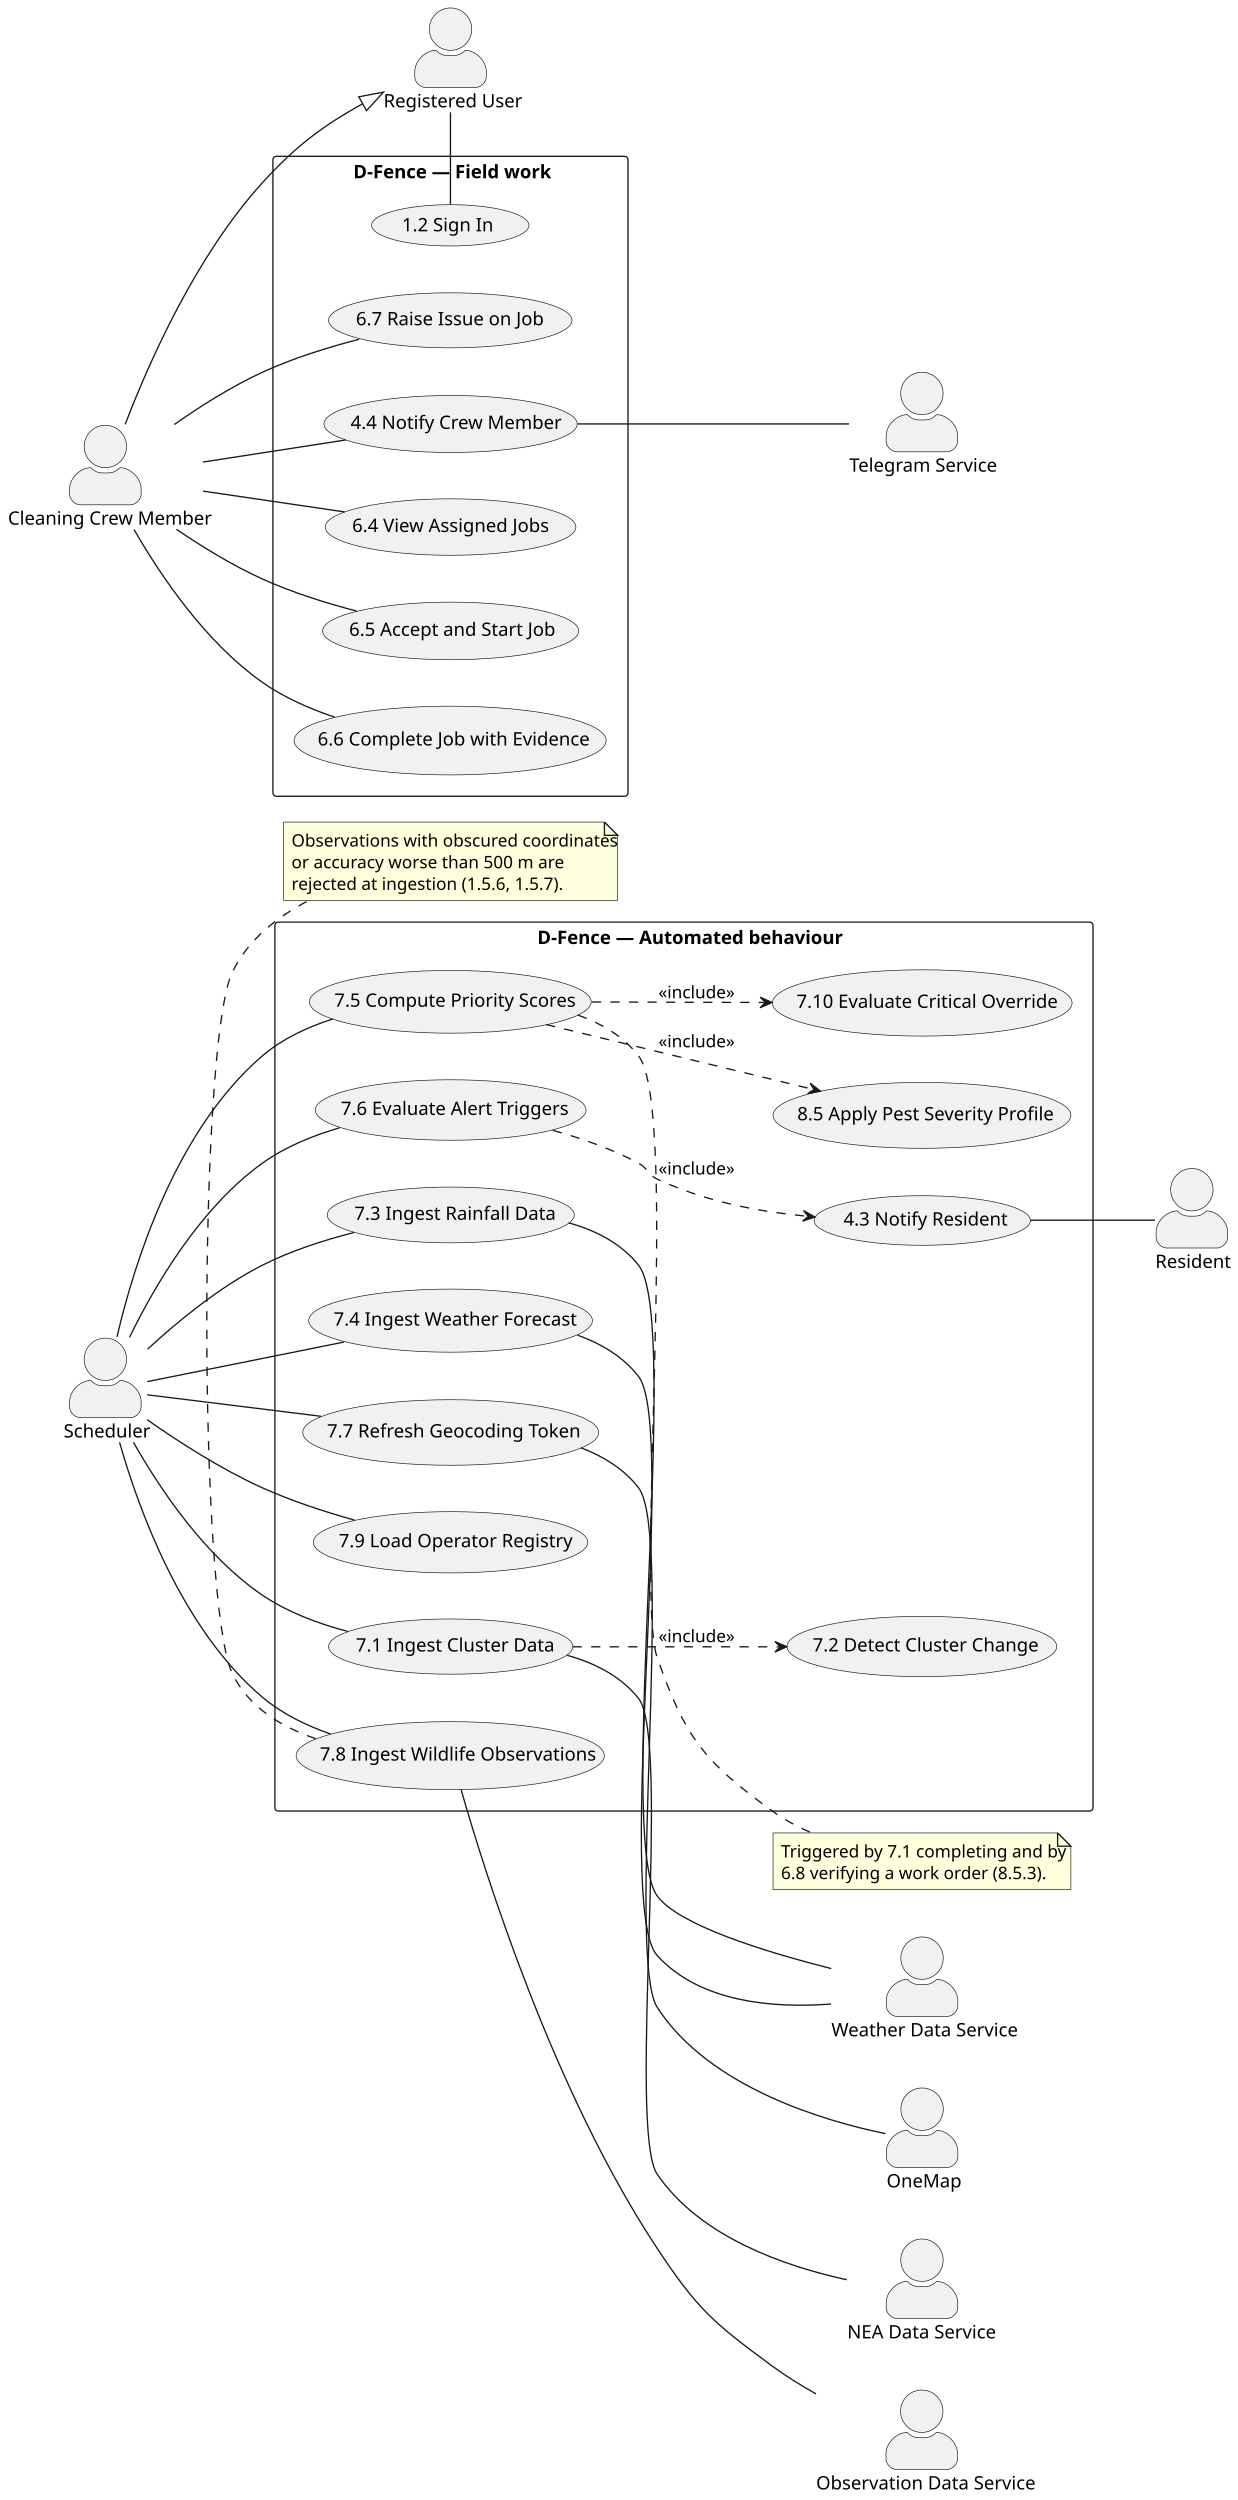
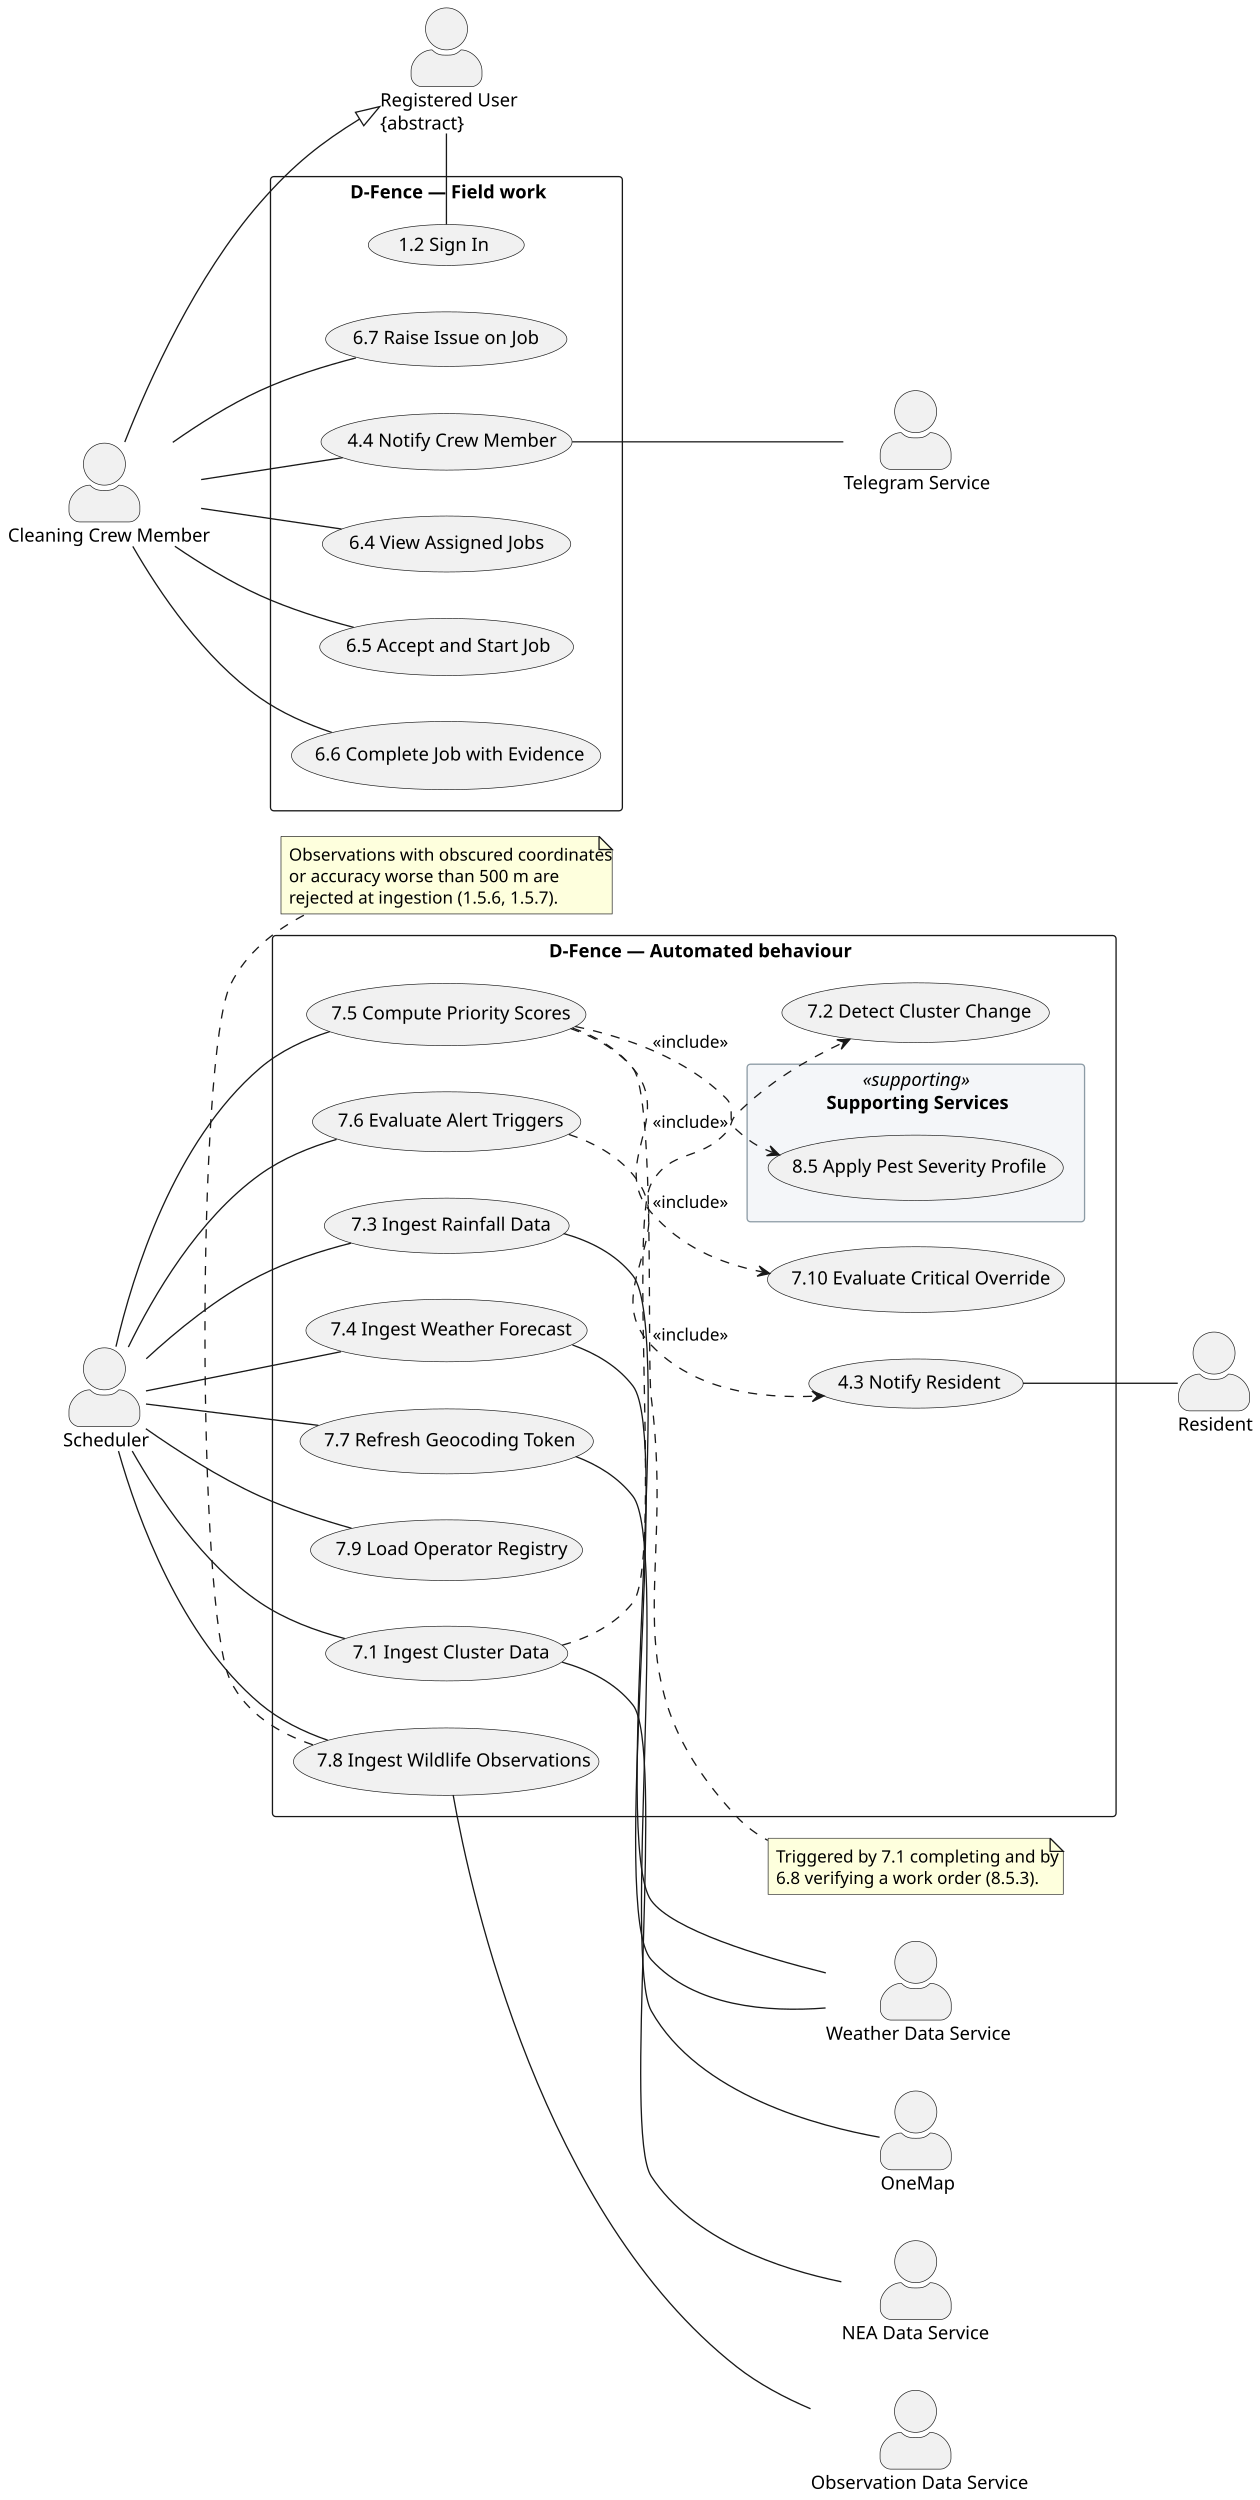
- <svg xmlns="http://www.w3.org/2000/svg" contentStyleType="text/css" height="1887px" preserveAspectRatio="none" style="width:934px;height:1887px;background:#FFFFFF;" version="1.1" viewBox="0 0 934 1887" width="934px" zoomAndPan="magnify">
+ <svg xmlns="http://www.w3.org/2000/svg" contentStyleType="text/css" height="1904px" preserveAspectRatio="none" style="width:959px;height:1904px;background:#FFFFFF;" version="1.1" viewBox="0 0 959 1904" width="959px" zoomAndPan="magnify">
  <defs />
  <g>
    <g id="cluster_D-Fence — Field work">
-       <rect fill="none" height="483" rx="2.5" ry="2.5" style="stroke:#181818;stroke-width:1.0;" width="268" x="206" y="118" />
-       <text fill="#000000" font-family="sans-serif" font-size="14" font-weight="bold" lengthAdjust="spacing" textLength="146.685" x="266.657" y="134.533">D-Fence — Field work</text>
+       <rect fill="none" height="483" rx="2.5" ry="2.5" style="stroke:#181818;stroke-width:1.0;" width="268" x="206" y="134.5" />
+       <text fill="#000000" font-family="sans-serif" font-size="14" font-weight="bold" lengthAdjust="spacing" textLength="146.685" x="266.657" y="151.033">D-Fence — Field work</text>
    </g>
    <g id="cluster_D-Fence — Automated behaviour">
-       <rect fill="none" height="671" rx="2.5" ry="2.5" style="stroke:#181818;stroke-width:1.0;" width="617.5" x="207.5" y="696" />
-       <text fill="#000000" font-family="sans-serif" font-size="14" font-weight="bold" lengthAdjust="spacing" textLength="221.355" x="405.573" y="712.533">D-Fence — Automated behaviour</text>
+       <rect fill="none" height="671" rx="2.5" ry="2.5" style="stroke:#181818;stroke-width:1.0;" width="642.5" x="207.5" y="712.5" />
+       <text fill="#000000" font-family="sans-serif" font-size="14" font-weight="bold" lengthAdjust="spacing" textLength="221.355" x="418.073" y="729.033">D-Fence — Automated behaviour</text>
+     </g>
+     <g id="cluster_Supporting Services">
+       <rect fill="#F4F6F9" height="120" rx="2.5" ry="2.5" style="stroke:#8C9BA5;stroke-width:1.0;" width="257" x="569" y="810.5" />
+       <text fill="#000000" font-family="sans-serif" font-size="14" font-style="italic" lengthAdjust="spacing" textLength="80.951" x="657.024" y="827.033">«supporting»</text>
+       <text fill="#000000" font-family="sans-serif" font-size="14" font-weight="bold" lengthAdjust="spacing" textLength="136.144" x="629.428" y="844.643">Supporting Services</text>
    </g>
    <g id="elem_UC12">
-       <ellipse cx="339.884" cy="170.078" fill="#F1F1F1" rx="59.383" ry="15.578" style="stroke:#181818;stroke-width:0.5;" />
-       <text fill="#000000" font-family="sans-serif" font-size="14" lengthAdjust="spacing" textLength="66.938" x="303.415" y="174.595">1.2 Sign In</text>
+       <ellipse cx="339.884" cy="186.578" fill="#F1F1F1" rx="59.383" ry="15.578" style="stroke:#181818;stroke-width:0.5;" />
+       <text fill="#000000" font-family="sans-serif" font-size="14" lengthAdjust="spacing" textLength="66.938" x="303.415" y="191.095">1.2 Sign In</text>
    </g>
    <g id="elem_UC64">
-       <ellipse cx="340.094" cy="397.819" fill="#F1F1F1" rx="94.594" ry="21.319" style="stroke:#181818;stroke-width:0.5;" />
-       <text fill="#000000" font-family="sans-serif" font-size="14" lengthAdjust="spacing" textLength="148.641" x="265.773" y="401.547">6.4 View Assigned Jobs</text>
+       <ellipse cx="340.094" cy="414.319" fill="#F1F1F1" rx="94.594" ry="21.319" style="stroke:#181818;stroke-width:0.5;" />
+       <text fill="#000000" font-family="sans-serif" font-size="14" lengthAdjust="spacing" textLength="148.641" x="265.773" y="418.047">6.4 View Assigned Jobs</text>
    </g>
    <g id="elem_UC65">
-       <ellipse cx="340.151" cy="476.23" fill="#F1F1F1" rx="96.651" ry="21.73" style="stroke:#181818;stroke-width:0.5;" />
-       <text fill="#000000" font-family="sans-serif" font-size="14" lengthAdjust="spacing" textLength="153.316" x="263.492" y="479.959">6.5 Accept and Start Job</text>
+       <ellipse cx="340.151" cy="492.73" fill="#F1F1F1" rx="96.651" ry="21.73" style="stroke:#181818;stroke-width:0.5;" />
+       <text fill="#000000" font-family="sans-serif" font-size="14" lengthAdjust="spacing" textLength="153.316" x="263.492" y="496.459">6.5 Accept and Start Job</text>
    </g>
    <g id="elem_UC66">
-       <ellipse cx="339.778" cy="558.956" fill="#F1F1F1" rx="117.778" ry="25.956" style="stroke:#181818;stroke-width:0.5;" />
-       <text fill="#000000" font-family="sans-serif" font-size="14" lengthAdjust="spacing" textLength="199.999" x="239.778" y="562.684">6.6 Complete Job with Evidence</text>
+       <ellipse cx="339.778" cy="575.456" fill="#F1F1F1" rx="117.778" ry="25.956" style="stroke:#181818;stroke-width:0.5;" />
+       <text fill="#000000" font-family="sans-serif" font-size="14" lengthAdjust="spacing" textLength="199.999" x="239.778" y="579.184">6.6 Complete Job with Evidence</text>
    </g>
    <g id="elem_UC67">
-       <ellipse cx="339.879" cy="241.776" fill="#F1F1F1" rx="91.879" ry="20.776" style="stroke:#181818;stroke-width:0.5;" />
-       <text fill="#000000" font-family="sans-serif" font-size="14" lengthAdjust="spacing" textLength="142.42" x="268.669" y="245.504">6.7 Raise Issue on Job</text>
+       <ellipse cx="339.879" cy="258.276" fill="#F1F1F1" rx="91.879" ry="20.776" style="stroke:#181818;stroke-width:0.5;" />
+       <text fill="#000000" font-family="sans-serif" font-size="14" lengthAdjust="spacing" textLength="142.42" x="268.669" y="262.004">6.7 Raise Issue on Job</text>
    </g>
    <g id="elem_UC44">
-       <ellipse cx="340.099" cy="320.02" fill="#F1F1F1" rx="95.6" ry="21.52" style="stroke:#181818;stroke-width:0.5;" />
-       <text fill="#000000" font-family="sans-serif" font-size="14" lengthAdjust="spacing" textLength="150.931" x="264.634" y="323.748">4.4 Notify Crew Member</text>
+       <ellipse cx="340.099" cy="336.52" fill="#F1F1F1" rx="95.6" ry="21.52" style="stroke:#181818;stroke-width:0.5;" />
+       <text fill="#000000" font-family="sans-serif" font-size="14" lengthAdjust="spacing" textLength="150.931" x="264.634" y="340.248">4.4 Notify Crew Member</text>
    </g>
    <g id="elem_UC71">
-       <ellipse cx="340.212" cy="1242.842" fill="#F1F1F1" rx="92.212" ry="20.842" style="stroke:#181818;stroke-width:0.5;" />
-       <text fill="#000000" font-family="sans-serif" font-size="14" lengthAdjust="spacing" textLength="143.185" x="268.619" y="1246.571">7.1 Ingest Cluster Data</text>
+       <ellipse cx="340.212" cy="1259.342" fill="#F1F1F1" rx="92.212" ry="20.842" style="stroke:#181818;stroke-width:0.5;" />
+       <text fill="#000000" font-family="sans-serif" font-size="14" lengthAdjust="spacing" textLength="143.185" x="268.619" y="1263.071">7.1 Ingest Cluster Data</text>
    </g>
    <g id="elem_UC72">
-       <ellipse cx="695.835" cy="1242.767" fill="#F1F1F1" rx="101.835" ry="22.767" style="stroke:#181818;stroke-width:0.5;" />
-       <text fill="#000000" font-family="sans-serif" font-size="14" lengthAdjust="spacing" textLength="164.978" x="613.346" y="1246.496">7.2 Detect Cluster Change</text>
+       <ellipse cx="697.335" cy="771.267" fill="#F1F1F1" rx="101.835" ry="22.767" style="stroke:#181818;stroke-width:0.5;" />
+       <text fill="#000000" font-family="sans-serif" font-size="14" lengthAdjust="spacing" textLength="164.978" x="614.846" y="774.996">7.2 Detect Cluster Change</text>
    </g>
    <g id="elem_UC73">
-       <ellipse cx="340.233" cy="917.047" fill="#F1F1F1" rx="93.233" ry="21.047" style="stroke:#181818;stroke-width:0.5;" />
-       <text fill="#000000" font-family="sans-serif" font-size="14" lengthAdjust="spacing" textLength="145.53" x="267.468" y="920.775">7.3 Ingest Rainfall Data</text>
+       <ellipse cx="340.233" cy="933.547" fill="#F1F1F1" rx="93.233" ry="21.047" style="stroke:#181818;stroke-width:0.5;" />
+       <text fill="#000000" font-family="sans-serif" font-size="14" lengthAdjust="spacing" textLength="145.53" x="267.468" y="937.275">7.3 Ingest Rainfall Data</text>
    </g>
    <g id="elem_UC74">
-       <ellipse cx="340.088" cy="996.818" fill="#F1F1F1" rx="107.088" ry="23.818" style="stroke:#181818;stroke-width:0.5;" />
-       <text fill="#000000" font-family="sans-serif" font-size="14" lengthAdjust="spacing" textLength="176.641" x="251.768" y="1000.546">7.4 Ingest Weather Forecast</text>
+       <ellipse cx="340.088" cy="1013.318" fill="#F1F1F1" rx="107.088" ry="23.818" style="stroke:#181818;stroke-width:0.5;" />
+       <text fill="#000000" font-family="sans-serif" font-size="14" lengthAdjust="spacing" textLength="176.641" x="251.768" y="1017.046">7.4 Ingest Weather Forecast</text>
    </g>
    <g id="elem_UC75">
-       <ellipse cx="339.877" cy="756.175" fill="#F1F1F1" rx="106.376" ry="23.675" style="stroke:#181818;stroke-width:0.5;" />
-       <text fill="#000000" font-family="sans-serif" font-size="14" lengthAdjust="spacing" textLength="175.068" x="252.342" y="759.904">7.5 Compute Priority Scores</text>
+       <ellipse cx="339.877" cy="772.675" fill="#F1F1F1" rx="106.376" ry="23.675" style="stroke:#181818;stroke-width:0.5;" />
+       <text fill="#000000" font-family="sans-serif" font-size="14" lengthAdjust="spacing" textLength="175.068" x="252.342" y="776.404">7.5 Compute Priority Scores</text>
    </g>
    <g id="elem_UC76">
-       <ellipse cx="340.178" cy="837.836" fill="#F1F1F1" rx="102.178" ry="22.836" style="stroke:#181818;stroke-width:0.5;" />
-       <text fill="#000000" font-family="sans-serif" font-size="14" lengthAdjust="spacing" textLength="165.744" x="257.306" y="841.564">7.6 Evaluate Alert Triggers</text>
+       <ellipse cx="340.178" cy="854.336" fill="#F1F1F1" rx="102.178" ry="22.836" style="stroke:#181818;stroke-width:0.5;" />
+       <text fill="#000000" font-family="sans-serif" font-size="14" lengthAdjust="spacing" textLength="165.744" x="257.306" y="858.064">7.6 Evaluate Alert Triggers</text>
    </g>
    <g id="elem_UC77">
-       <ellipse cx="340.203" cy="1081.241" fill="#F1F1F1" rx="111.703" ry="24.741" style="stroke:#181818;stroke-width:0.5;" />
-       <text fill="#000000" font-family="sans-serif" font-size="14" lengthAdjust="spacing" textLength="186.778" x="246.814" y="1084.969">7.7 Refresh Geocoding Token</text>
+       <ellipse cx="340.203" cy="1097.741" fill="#F1F1F1" rx="111.703" ry="24.741" style="stroke:#181818;stroke-width:0.5;" />
+       <text fill="#000000" font-family="sans-serif" font-size="14" lengthAdjust="spacing" textLength="186.778" x="246.814" y="1101.469">7.7 Refresh Geocoding Token</text>
    </g>
    <g id="elem_UC78">
-       <ellipse cx="339.834" cy="1325.167" fill="#F1F1F1" rx="116.334" ry="25.667" style="stroke:#181818;stroke-width:0.5;" />
-       <text fill="#000000" font-family="sans-serif" font-size="14" lengthAdjust="spacing" textLength="196.868" x="241.4" y="1328.895">7.8 Ingest Wildlife Observations</text>
+       <ellipse cx="339.834" cy="1341.667" fill="#F1F1F1" rx="116.334" ry="25.667" style="stroke:#181818;stroke-width:0.5;" />
+       <text fill="#000000" font-family="sans-serif" font-size="14" lengthAdjust="spacing" textLength="196.868" x="241.4" y="1345.395">7.8 Ingest Wildlife Observations</text>
    </g>
    <g id="elem_UC79">
-       <ellipse cx="340.08" cy="1164.116" fill="#F1F1F1" rx="103.58" ry="23.116" style="stroke:#181818;stroke-width:0.5;" />
-       <text fill="#000000" font-family="sans-serif" font-size="14" lengthAdjust="spacing" textLength="168.868" x="255.646" y="1167.845">7.9 Load Operator Registry</text>
+       <ellipse cx="340.08" cy="1180.616" fill="#F1F1F1" rx="103.58" ry="23.116" style="stroke:#181818;stroke-width:0.5;" />
+       <text fill="#000000" font-family="sans-serif" font-size="14" lengthAdjust="spacing" textLength="168.868" x="255.646" y="1184.345">7.9 Load Operator Registry</text>
    </g>
    <g id="elem_UC710">
-       <ellipse cx="696.114" cy="757.023" fill="#F1F1F1" rx="113.114" ry="25.023" style="stroke:#181818;stroke-width:0.5;" />
-       <text fill="#000000" font-family="sans-serif" font-size="14" lengthAdjust="spacing" textLength="189.861" x="601.183" y="760.751">7.10 Evaluate Critical Override</text>
+       <ellipse cx="697.614" cy="974.523" fill="#F1F1F1" rx="113.114" ry="25.023" style="stroke:#181818;stroke-width:0.5;" />
+       <text fill="#000000" font-family="sans-serif" font-size="14" lengthAdjust="spacing" textLength="189.861" x="602.683" y="978.251">7.10 Evaluate Critical Override</text>
+     </g>
+     <g id="elem_UC43">
+       <ellipse cx="697.624" cy="1053.725" fill="#F1F1F1" rx="81.624" ry="18.725" style="stroke:#181818;stroke-width:0.5;" />
+       <text fill="#000000" font-family="sans-serif" font-size="14" lengthAdjust="spacing" textLength="118.282" x="638.191" y="1057.54">4.3 Notify Resident</text>
    </g>
    <g id="elem_UC85">
-       <ellipse cx="695.903" cy="841.881" fill="#F1F1F1" rx="112.403" ry="24.881" style="stroke:#181818;stroke-width:0.5;" />
-       <text fill="#000000" font-family="sans-serif" font-size="14" lengthAdjust="spacing" textLength="188.31" x="601.748" y="845.609">8.5 Apply Pest Severity Profile</text>
-     </g>
-     <g id="elem_UC43">
-       <ellipse cx="696.124" cy="921.225" fill="#F1F1F1" rx="81.624" ry="18.725" style="stroke:#181818;stroke-width:0.5;" />
-       <text fill="#000000" font-family="sans-serif" font-size="14" lengthAdjust="spacing" textLength="118.282" x="636.691" y="925.04">4.3 Notify Resident</text>
+       <ellipse cx="697.403" cy="889.381" fill="#F1F1F1" rx="112.403" ry="24.881" style="stroke:#181818;stroke-width:0.5;" />
+       <text fill="#000000" font-family="sans-serif" font-size="14" lengthAdjust="spacing" textLength="188.31" x="603.248" y="893.109">8.5 Apply Pest Severity Profile</text>
    </g>
    <g id="elem_RU">
      <ellipse cx="340.076" cy="22" fill="#F1F1F1" rx="16" ry="16" style="stroke:#181818;stroke-width:0.5;" />
      <path d="M340.076,42 C344.076,42 347.076,42 351.076,38 C359.076,38 367.076,46 367.076,54 L367.076,58 C367.076,62 363.076,66 359.076,66 L321.076,66 C317.076,66 313.076,62 313.076,58 L313.076,54 C313.076,46 321.076,38 329.076,38 C333.076,42 336.076,42 340.076,42 " fill="#F1F1F1" style="stroke:#181818;stroke-width:0.5;" />
      <text fill="#000000" font-family="sans-serif" font-size="14" lengthAdjust="spacing" textLength="101.151" x="289.5" y="81.033">Registered User</text>
+       <text fill="#000000" font-family="sans-serif" font-size="14" lengthAdjust="spacing" textLength="59.151" x="289.5" y="98.643">{abstract}</text>
    </g>
    <g id="elem_CCM">
-       <ellipse cx="79.527" cy="337" fill="#F1F1F1" rx="16" ry="16" style="stroke:#181818;stroke-width:0.5;" />
-       <path d="M79.527,357 C83.527,357 86.527,357 90.527,353 C98.527,353 106.527,361 106.527,369 L106.527,373 C106.527,377 102.527,381 98.527,381 L60.527,381 C56.527,381 52.527,377 52.527,373 L52.527,369 C52.527,361 60.527,353 68.527,353 C72.527,357 75.527,357 79.527,357 " fill="#F1F1F1" style="stroke:#181818;stroke-width:0.5;" />
-       <text fill="#000000" font-family="sans-serif" font-size="14" lengthAdjust="spacing" textLength="147.055" x="6" y="396.033">Cleaning Crew Member</text>
+       <ellipse cx="79.527" cy="353.5" fill="#F1F1F1" rx="16" ry="16" style="stroke:#181818;stroke-width:0.5;" />
+       <path d="M79.527,373.5 C83.527,373.5 86.527,373.5 90.527,369.5 C98.527,369.5 106.527,377.5 106.527,385.5 L106.527,389.5 C106.527,393.5 102.527,397.5 98.527,397.5 L60.527,397.5 C56.527,397.5 52.527,393.5 52.527,389.5 L52.527,385.5 C52.527,377.5 60.527,369.5 68.527,369.5 C72.527,373.5 75.527,373.5 79.527,373.5 " fill="#F1F1F1" style="stroke:#181818;stroke-width:0.5;" />
+       <text fill="#000000" font-family="sans-serif" font-size="14" lengthAdjust="spacing" textLength="147.055" x="6" y="412.533">Cleaning Crew Member</text>
    </g>
    <g id="elem_SCH">
-       <ellipse cx="79.52" cy="1026" fill="#F1F1F1" rx="16" ry="16" style="stroke:#181818;stroke-width:0.5;" />
-       <path d="M79.52,1046 C83.52,1046 86.52,1046 90.52,1042 C98.52,1042 106.52,1050 106.52,1058 L106.52,1062 C106.52,1066 102.52,1070 98.52,1070 L60.52,1070 C56.52,1070 52.52,1066 52.52,1062 L52.52,1058 C52.52,1050 60.52,1042 68.52,1042 C72.52,1046 75.52,1046 79.52,1046 " fill="#F1F1F1" style="stroke:#181818;stroke-width:0.5;" />
-       <text fill="#000000" font-family="sans-serif" font-size="14" lengthAdjust="spacing" textLength="63.041" x="48" y="1085.033">Scheduler</text>
+       <ellipse cx="79.52" cy="1042.5" fill="#F1F1F1" rx="16" ry="16" style="stroke:#181818;stroke-width:0.5;" />
+       <path d="M79.52,1062.5 C83.52,1062.5 86.52,1062.5 90.52,1058.5 C98.52,1058.5 106.52,1066.5 106.52,1074.5 L106.52,1078.5 C106.52,1082.5 102.52,1086.5 98.52,1086.5 L60.52,1086.5 C56.52,1086.5 52.52,1082.5 52.52,1078.5 L52.52,1074.5 C52.52,1066.5 60.52,1058.5 68.52,1058.5 C72.52,1062.5 75.52,1062.5 79.52,1062.5 " fill="#F1F1F1" style="stroke:#181818;stroke-width:0.5;" />
+       <text fill="#000000" font-family="sans-serif" font-size="14" lengthAdjust="spacing" textLength="63.041" x="48" y="1101.533">Scheduler</text>
    </g>
    <g id="elem_INAT">
-       <ellipse cx="695.758" cy="1820" fill="#F1F1F1" rx="16" ry="16" style="stroke:#181818;stroke-width:0.5;" />
-       <path d="M695.758,1840 C699.758,1840 702.758,1840 706.758,1836 C714.758,1836 722.758,1844 722.758,1852 L722.758,1856 C722.758,1860 718.758,1864 714.758,1864 L676.758,1864 C672.758,1864 668.758,1860 668.758,1856 L668.758,1852 C668.758,1844 676.758,1836 684.758,1836 C688.758,1840 691.758,1840 695.758,1840 " fill="#F1F1F1" style="stroke:#181818;stroke-width:0.5;" />
-       <text fill="#000000" font-family="sans-serif" font-size="14" lengthAdjust="spacing" textLength="159.517" x="616" y="1879.033">Observation Data Service</text>
+       <ellipse cx="697.258" cy="1836.5" fill="#F1F1F1" rx="16" ry="16" style="stroke:#181818;stroke-width:0.5;" />
+       <path d="M697.258,1856.5 C701.258,1856.5 704.258,1856.5 708.258,1852.5 C716.258,1852.5 724.258,1860.5 724.258,1868.5 L724.258,1872.5 C724.258,1876.5 720.258,1880.5 716.258,1880.5 L678.258,1880.5 C674.258,1880.5 670.258,1876.5 670.258,1872.5 L670.258,1868.5 C670.258,1860.5 678.258,1852.5 686.258,1852.5 C690.258,1856.5 693.258,1856.5 697.258,1856.5 " fill="#F1F1F1" style="stroke:#181818;stroke-width:0.5;" />
+       <text fill="#000000" font-family="sans-serif" font-size="14" lengthAdjust="spacing" textLength="159.517" x="617.5" y="1895.533">Observation Data Service</text>
    </g>
    <g id="elem_NEA">
-       <ellipse cx="695.91" cy="1706" fill="#F1F1F1" rx="16" ry="16" style="stroke:#181818;stroke-width:0.5;" />
-       <path d="M695.91,1726 C699.91,1726 702.91,1726 706.91,1722 C714.91,1722 722.91,1730 722.91,1738 L722.91,1742 C722.91,1746 718.91,1750 714.91,1750 L676.91,1750 C672.91,1750 668.91,1746 668.91,1742 L668.91,1738 C668.91,1730 676.91,1722 684.91,1722 C688.91,1726 691.91,1726 695.91,1726 " fill="#F1F1F1" style="stroke:#181818;stroke-width:0.5;" />
-       <text fill="#000000" font-family="sans-serif" font-size="14" lengthAdjust="spacing" textLength="112.82" x="639.5" y="1765.033">NEA Data Service</text>
+       <ellipse cx="697.41" cy="1722.5" fill="#F1F1F1" rx="16" ry="16" style="stroke:#181818;stroke-width:0.5;" />
+       <path d="M697.41,1742.5 C701.41,1742.5 704.41,1742.5 708.41,1738.5 C716.41,1738.5 724.41,1746.5 724.41,1754.5 L724.41,1758.5 C724.41,1762.5 720.41,1766.5 716.41,1766.5 L678.41,1766.5 C674.41,1766.5 670.41,1762.5 670.41,1758.5 L670.41,1754.5 C670.41,1746.5 678.41,1738.5 686.41,1738.5 C690.41,1742.5 693.41,1742.5 697.41,1742.5 " fill="#F1F1F1" style="stroke:#181818;stroke-width:0.5;" />
+       <text fill="#000000" font-family="sans-serif" font-size="14" lengthAdjust="spacing" textLength="112.82" x="641" y="1781.533">NEA Data Service</text>
    </g>
    <g id="elem_WX">
-       <ellipse cx="695.972" cy="1478" fill="#F1F1F1" rx="16" ry="16" style="stroke:#181818;stroke-width:0.5;" />
-       <path d="M695.972,1498 C699.972,1498 702.972,1498 706.972,1494 C714.972,1494 722.972,1502 722.972,1510 L722.972,1514 C722.972,1518 718.972,1522 714.972,1522 L676.972,1522 C672.972,1522 668.972,1518 668.972,1514 L668.972,1510 C668.972,1502 676.972,1494 684.972,1494 C688.972,1498 691.972,1498 695.972,1498 " fill="#F1F1F1" style="stroke:#181818;stroke-width:0.5;" />
-       <text fill="#000000" font-family="sans-serif" font-size="14" lengthAdjust="spacing" textLength="136.944" x="627.5" y="1537.033">Weather Data Service</text>
+       <ellipse cx="697.472" cy="1494.5" fill="#F1F1F1" rx="16" ry="16" style="stroke:#181818;stroke-width:0.5;" />
+       <path d="M697.472,1514.5 C701.472,1514.5 704.472,1514.5 708.472,1510.5 C716.472,1510.5 724.472,1518.5 724.472,1526.5 L724.472,1530.5 C724.472,1534.5 720.472,1538.5 716.472,1538.5 L678.472,1538.5 C674.472,1538.5 670.472,1534.5 670.472,1530.5 L670.472,1526.5 C670.472,1518.5 678.472,1510.5 686.472,1510.5 C690.472,1514.5 693.472,1514.5 697.472,1514.5 " fill="#F1F1F1" style="stroke:#181818;stroke-width:0.5;" />
+       <text fill="#000000" font-family="sans-serif" font-size="14" lengthAdjust="spacing" textLength="136.944" x="629" y="1553.533">Weather Data Service</text>
    </g>
    <g id="elem_ONEMAP">
-       <ellipse cx="696" cy="1592" fill="#F1F1F1" rx="16" ry="16" style="stroke:#181818;stroke-width:0.5;" />
-       <path d="M696,1612 C700,1612 703,1612 707,1608 C715,1608 723,1616 723,1624 L723,1628 C723,1632 719,1636 715,1636 L677,1636 C673,1636 669,1632 669,1628 L669,1624 C669,1616 677,1608 685,1608 C689,1612 692,1612 696,1612 " fill="#F1F1F1" style="stroke:#181818;stroke-width:0.5;" />
-       <text fill="#000000" font-family="sans-serif" font-size="14" lengthAdjust="spacing" textLength="53.696" x="669.152" y="1651.033">OneMap</text>
+       <ellipse cx="697.5" cy="1608.5" fill="#F1F1F1" rx="16" ry="16" style="stroke:#181818;stroke-width:0.5;" />
+       <path d="M697.5,1628.5 C701.5,1628.5 704.5,1628.5 708.5,1624.5 C716.5,1624.5 724.5,1632.5 724.5,1640.5 L724.5,1644.5 C724.5,1648.5 720.5,1652.5 716.5,1652.5 L678.5,1652.5 C674.5,1652.5 670.5,1648.5 670.5,1644.5 L670.5,1640.5 C670.5,1632.5 678.5,1624.5 686.5,1624.5 C690.5,1628.5 693.5,1628.5 697.5,1628.5 " fill="#F1F1F1" style="stroke:#181818;stroke-width:0.5;" />
+       <text fill="#000000" font-family="sans-serif" font-size="14" lengthAdjust="spacing" textLength="53.696" x="670.652" y="1667.533">OneMap</text>
    </g>
    <g id="elem_RES">
-       <ellipse cx="899.627" cy="898" fill="#F1F1F1" rx="16" ry="16" style="stroke:#181818;stroke-width:0.5;" />
-       <path d="M899.627,918 C903.627,918 906.627,918 910.627,914 C918.627,914 926.627,922 926.627,930 L926.627,934 C926.627,938 922.627,942 918.627,942 L880.627,942 C876.627,942 872.627,938 872.627,934 L872.627,930 C872.627,922 880.627,914 888.627,914 C892.627,918 895.627,918 899.627,918 " fill="#F1F1F1" style="stroke:#181818;stroke-width:0.5;" />
-       <text fill="#000000" font-family="sans-serif" font-size="14" lengthAdjust="spacing" textLength="55.255" x="872" y="957.033">Resident</text>
+       <ellipse cx="924.627" cy="1030.5" fill="#F1F1F1" rx="16" ry="16" style="stroke:#181818;stroke-width:0.5;" />
+       <path d="M924.627,1050.5 C928.627,1050.5 931.627,1050.5 935.627,1046.5 C943.627,1046.5 951.627,1054.5 951.627,1062.5 L951.627,1066.5 C951.627,1070.5 947.627,1074.5 943.627,1074.5 L905.627,1074.5 C901.627,1074.5 897.627,1070.5 897.627,1066.5 L897.627,1062.5 C897.627,1054.5 905.627,1046.5 913.627,1046.5 C917.627,1050.5 920.627,1050.5 924.627,1050.5 " fill="#F1F1F1" style="stroke:#181818;stroke-width:0.5;" />
+       <text fill="#000000" font-family="sans-serif" font-size="14" lengthAdjust="spacing" textLength="55.255" x="897" y="1089.533">Resident</text>
    </g>
    <g id="elem_TG">
-       <ellipse cx="695.852" cy="297" fill="#F1F1F1" rx="16" ry="16" style="stroke:#181818;stroke-width:0.5;" />
-       <path d="M695.852,317 C699.852,317 702.852,317 706.852,313 C714.852,313 722.852,321 722.852,329 L722.852,333 C722.852,337 718.852,341 714.852,341 L676.852,341 C672.852,341 668.852,337 668.852,333 L668.852,329 C668.852,321 676.852,313 684.852,313 C688.852,317 691.852,317 695.852,317 " fill="#F1F1F1" style="stroke:#181818;stroke-width:0.5;" />
-       <text fill="#000000" font-family="sans-serif" font-size="14" lengthAdjust="spacing" textLength="109.703" x="641" y="356.033">Telegram Service</text>
-     </g>
-     <g id="elem_GMN52">
-       <path d="M583.5,1383.5 L583.5,1426.203 L808.285,1426.203 L808.285,1393.5 L798.285,1383.5 L583.5,1383.5 " fill="#FEFFDD" style="stroke:#181818;stroke-width:0.5;" />
-       <path d="M798.285,1383.5 L798.285,1393.5 L808.285,1393.5 L798.285,1383.5 " fill="#FEFFDD" style="stroke:#181818;stroke-width:1.0;" />
-       <text fill="#000000" font-family="sans-serif" font-size="13" lengthAdjust="spacing" textLength="203.785" x="589.5" y="1401.995">Triggered by 7.1 completing and by</text>
-       <text fill="#000000" font-family="sans-serif" font-size="13" lengthAdjust="spacing" textLength="190.747" x="589.5" y="1418.347">6.8 verifying a work order (8.5.3).</text>
-     </g>
-     <g id="elem_GMN60">
-       <path d="M214,620.5 L214,679.555 L466.232,679.555 L466.232,630.5 L456.232,620.5 L214,620.5 " fill="#FEFFDD" style="stroke:#181818;stroke-width:0.5;" />
-       <path d="M456.232,620.5 L456.232,630.5 L466.232,630.5 L456.232,620.5 " fill="#FEFFDD" style="stroke:#181818;stroke-width:1.0;" />
-       <text fill="#000000" font-family="sans-serif" font-size="13" lengthAdjust="spacing" textLength="231.232" x="220" y="638.995">Observations with obscured coordinates</text>
-       <text fill="#000000" font-family="sans-serif" font-size="13" lengthAdjust="spacing" textLength="196.536" x="220" y="655.347">or accuracy worse than 500 m are</text>
-       <text fill="#000000" font-family="sans-serif" font-size="13" lengthAdjust="spacing" textLength="197.285" x="220" y="671.698">rejected at ingestion (1.5.6, 1.5.7).</text>
+       <ellipse cx="697.352" cy="313.5" fill="#F1F1F1" rx="16" ry="16" style="stroke:#181818;stroke-width:0.5;" />
+       <path d="M697.352,333.5 C701.352,333.5 704.352,333.5 708.352,329.5 C716.352,329.5 724.352,337.5 724.352,345.5 L724.352,349.5 C724.352,353.5 720.352,357.5 716.352,357.5 L678.352,357.5 C674.352,357.5 670.352,353.5 670.352,349.5 L670.352,345.5 C670.352,337.5 678.352,329.5 686.352,329.5 C690.352,333.5 693.352,333.5 697.352,333.5 " fill="#F1F1F1" style="stroke:#181818;stroke-width:0.5;" />
+       <text fill="#000000" font-family="sans-serif" font-size="14" lengthAdjust="spacing" textLength="109.703" x="642.5" y="372.533">Telegram Service</text>
+     </g>
+     <g id="elem_GMN53">
+       <path d="M585,1400 L585,1442.703 L809.785,1442.703 L809.785,1410 L799.785,1400 L585,1400 " fill="#FEFFDD" style="stroke:#181818;stroke-width:0.5;" />
+       <path d="M799.785,1400 L799.785,1410 L809.785,1410 L799.785,1400 " fill="#FEFFDD" style="stroke:#181818;stroke-width:1.0;" />
+       <text fill="#000000" font-family="sans-serif" font-size="13" lengthAdjust="spacing" textLength="203.785" x="591" y="1418.495">Triggered by 7.1 completing and by</text>
+       <text fill="#000000" font-family="sans-serif" font-size="13" lengthAdjust="spacing" textLength="190.747" x="591" y="1434.847">6.8 verifying a work order (8.5.3).</text>
+     </g>
+     <g id="elem_GMN61">
+       <path d="M214,637 L214,696.055 L466.232,696.055 L466.232,647 L456.232,637 L214,637 " fill="#FEFFDD" style="stroke:#181818;stroke-width:0.5;" />
+       <path d="M456.232,637 L456.232,647 L466.232,647 L456.232,637 " fill="#FEFFDD" style="stroke:#181818;stroke-width:1.0;" />
+       <text fill="#000000" font-family="sans-serif" font-size="13" lengthAdjust="spacing" textLength="231.232" x="220" y="655.495">Observations with obscured coordinates</text>
+       <text fill="#000000" font-family="sans-serif" font-size="13" lengthAdjust="spacing" textLength="196.536" x="220" y="671.847">or accuracy worse than 500 m are</text>
+       <text fill="#000000" font-family="sans-serif" font-size="13" lengthAdjust="spacing" textLength="197.285" x="220" y="688.198">rejected at ingestion (1.5.6, 1.5.7).</text>
    </g>
    <g id="link_CCM_RU">
-       <path d="M94.5,320.25 C112.7,272.77 148.16,192.88 198,138 C223.82,109.56 244.42,94.639 273.73,78.289 " fill="none" id="CCM-to-RU" style="stroke:#181818;stroke-width:1.0;" />
-       <polygon fill="none" points="289.45,69.52,270.807,73.049,276.653,83.529,289.45,69.52" style="stroke:#181818;stroke-width:1.0;" />
+       <path d="M95.02,336.66 C113.63,289.44 149.37,210.17 198,154.5 C223.85,124.91 244.68,108.706 273.89,90.646 " fill="none" id="CCM-to-RU" style="stroke:#181818;stroke-width:1.0;" />
+       <polygon fill="none" points="289.2,81.18,270.735,85.543,277.045,95.749,289.2,81.18" style="stroke:#181818;stroke-width:1.0;" />
    </g>
    <g id="link_RU_UC12">
-       <path d="M340,84.73 C340,107.95 340,131.16 340,154.38 " fill="none" id="RU-UC12" style="stroke:#181818;stroke-width:1.0;" />
+       <path d="M340,101.66 C340,124.74 340,147.83 340,170.91 " fill="none" id="RU-UC12" style="stroke:#181818;stroke-width:1.0;" />
    </g>
    <g id="link_CCM_UC64">
-       <path d="M153.19,370.69 C186.5,375.58 226.04,381.39 260.06,386.4 " fill="none" id="CCM-UC64" style="stroke:#181818;stroke-width:1.0;" />
+       <path d="M153.19,387.19 C186.5,392.08 226.04,397.89 260.06,402.9 " fill="none" id="CCM-UC64" style="stroke:#181818;stroke-width:1.0;" />
    </g>
    <g id="link_CCM_UC65">
-       <path d="M133.17,399.53 C152.76,412.86 175.67,426.89 198,437 C220.44,447.16 246.12,455.22 269.36,461.31 " fill="none" id="CCM-UC65" style="stroke:#181818;stroke-width:1.0;" />
+       <path d="M133.17,416.03 C152.76,429.36 175.67,443.39 198,453.5 C220.44,463.66 246.12,471.72 269.36,477.81 " fill="none" id="CCM-UC65" style="stroke:#181818;stroke-width:1.0;" />
    </g>
    <g id="link_CCM_UC66">
-       <path d="M101.13,399.63 C121.35,434.77 155.31,485.01 198,515 C214.26,526.42 233.6,534.96 252.66,541.32 " fill="none" id="CCM-UC66" style="stroke:#181818;stroke-width:1.0;" />
+       <path d="M101.13,416.13 C121.35,451.27 155.31,501.51 198,531.5 C214.26,542.92 233.6,551.46 252.66,557.82 " fill="none" id="CCM-UC66" style="stroke:#181818;stroke-width:1.0;" />
    </g>
    <g id="link_CCM_UC67">
-       <path d="M131.59,320.41 C151.48,306.43 175,291.58 198,281 C220.96,270.44 247.37,262.2 271.09,256.07 " fill="none" id="CCM-UC67" style="stroke:#181818;stroke-width:1.0;" />
+       <path d="M131.59,336.91 C151.48,322.93 175,308.08 198,297.5 C220.96,286.94 247.37,278.7 271.09,272.57 " fill="none" id="CCM-UC67" style="stroke:#181818;stroke-width:1.0;" />
    </g>
    <g id="link_UC44_CCM">
-       <path d="M260.98,332.07 C226.75,337.37 186.79,343.55 153.19,348.75 " fill="none" id="UC44-CCM" style="stroke:#181818;stroke-width:1.0;" />
+       <path d="M260.98,348.57 C226.75,353.87 186.79,360.05 153.19,365.25 " fill="none" id="UC44-CCM" style="stroke:#181818;stroke-width:1.0;" />
    </g>
    <g id="link_UC44_TG">
-       <path d="M435.87,320 C501.5,320 586.51,320 640.91,320 " fill="none" id="UC44-TG" style="stroke:#181818;stroke-width:1.0;" />
+       <path d="M435.8,336.5 C501.83,336.5 587.53,336.5 642.29,336.5 " fill="none" id="UC44-TG" style="stroke:#181818;stroke-width:1.0;" />
    </g>
    <g id="link_SCH_UC71">
-       <path d="M100.71,1088.62 C120.75,1124 154.68,1174.62 198,1204 C217.13,1216.97 240.47,1225.65 262.62,1231.45 " fill="none" id="SCH-UC71" style="stroke:#181818;stroke-width:1.0;" />
+       <path d="M100.71,1105.12 C120.75,1140.5 154.68,1191.12 198,1220.5 C217.13,1233.47 240.47,1242.15 262.62,1247.95 " fill="none" id="SCH-UC71" style="stroke:#181818;stroke-width:1.0;" />
    </g>
    <g id="link_SCH_UC73">
-       <path d="M111.4,1018.33 C133.75,997.71 165.61,971.41 198,955 C219.48,944.11 244.44,936.07 267.33,930.27 " fill="none" id="SCH-UC73" style="stroke:#181818;stroke-width:1.0;" />
+       <path d="M111.4,1034.83 C133.75,1014.21 165.61,987.91 198,971.5 C219.48,960.61 244.44,952.57 267.33,946.77 " fill="none" id="SCH-UC73" style="stroke:#181818;stroke-width:1.0;" />
    </g>
    <g id="link_SCH_UC74">
-       <path d="M111.17,1042.83 C147.55,1035.51 209.57,1023.04 259.73,1012.95 " fill="none" id="SCH-UC74" style="stroke:#181818;stroke-width:1.0;" />
+       <path d="M111.17,1059.33 C147.55,1052.01 209.57,1039.54 259.73,1029.45 " fill="none" id="SCH-UC74" style="stroke:#181818;stroke-width:1.0;" />
    </g>
    <g id="link_SCH_UC75">
-       <path d="M88.3,1009.12 C101.27,953.47 132.58,853.08 198,797 C213.1,784.06 232.08,775.2 251.19,769.13 " fill="none" id="SCH-UC75" style="stroke:#181818;stroke-width:1.0;" />
+       <path d="M88.3,1025.62 C101.27,969.97 132.58,869.58 198,813.5 C213.1,800.56 232.08,791.7 251.19,785.63 " fill="none" id="SCH-UC75" style="stroke:#181818;stroke-width:1.0;" />
    </g>
    <g id="link_SCH_UC76">
-       <path d="M97.75,1009.44 C116.77,970.37 151.03,911.71 198,878 C215.16,865.68 236.01,857.15 256.36,851.24 " fill="none" id="SCH-UC76" style="stroke:#181818;stroke-width:1.0;" />
+       <path d="M97.75,1025.94 C116.77,986.87 151.03,928.21 198,894.5 C215.16,882.18 236.01,873.65 256.36,867.74 " fill="none" id="SCH-UC76" style="stroke:#181818;stroke-width:1.0;" />
    </g>
    <g id="link_SCH_UC77">
-       <path d="M111.17,1052.8 C143.47,1056.79 195.98,1063.3 242.46,1069.05 " fill="none" id="SCH-UC77" style="stroke:#181818;stroke-width:1.0;" />
+       <path d="M111.17,1069.3 C143.47,1073.29 195.98,1079.8 242.46,1085.55 " fill="none" id="SCH-UC77" style="stroke:#181818;stroke-width:1.0;" />
    </g>
    <g id="link_UC71_NEA">
-       <path d="M428.11,1249.41 C448.78,1255.21 468.67,1265.18 482,1282 C506.79,1313.29 473.57,1607.98 496,1641 C528.27,1688.5 592.37,1710.61 639.13,1720.75 " fill="none" id="UC71-NEA" style="stroke:#181818;stroke-width:1.0;" />
+       <path d="M428.11,1265.91 C448.78,1271.71 468.67,1281.68 482,1298.5 C506.79,1329.79 474.04,1624.16 496,1657.5 C527.99,1706.07 593.36,1728.02 640.78,1737.82 " fill="none" id="UC71-NEA" style="stroke:#181818;stroke-width:1.0;" />
    </g>
    <g id="link_UC73_WX">
-       <path d="M429.28,922.98 C449.55,928.69 468.96,938.49 482,955 C514.79,996.52 464.79,1388.28 496,1431 C512.02,1452.92 576.22,1472.93 627.43,1485.89 " fill="none" id="UC73-WX" style="stroke:#181818;stroke-width:1.0;" />
+       <path d="M429.28,939.48 C449.55,945.19 468.96,954.99 482,971.5 C514.79,1013.02 464.74,1404.81 496,1447.5 C512.2,1469.62 577.27,1489.67 628.95,1502.58 " fill="none" id="UC73-WX" style="stroke:#181818;stroke-width:1.0;" />
    </g>
    <g id="link_UC74_WX">
-       <path d="M435.97,1007.8 C453.81,1014.2 470.46,1024.03 482,1039 C511.66,1077.48 463.28,1440.09 496,1476 C528.25,1511.39 583.26,1515.98 627.28,1512.64 " fill="none" id="UC74-WX" style="stroke:#181818;stroke-width:1.0;" />
+       <path d="M435.97,1024.3 C453.81,1030.7 470.46,1040.53 482,1055.5 C511.66,1093.98 463.26,1456.6 496,1492.5 C528.62,1528.27 584.33,1532.74 628.77,1529.26 " fill="none" id="UC74-WX" style="stroke:#181818;stroke-width:1.0;" />
    </g>
    <g id="link_UC77_ONEMAP">
-       <path d="M438.45,1092.76 C455.34,1099.17 470.98,1108.76 482,1123 C508.67,1157.47 472.47,1478.32 496,1515 C535.15,1576.02 623.7,1601.3 668.29,1610.46 " fill="none" id="UC77-ONEMAP" style="stroke:#181818;stroke-width:1.0;" />
+       <path d="M438.45,1109.26 C455.34,1115.67 470.98,1125.26 482,1139.5 C508.67,1173.97 474.68,1493.48 496,1531.5 C531.96,1595.63 624.1,1619.57 669.88,1627.71 " fill="none" id="UC77-ONEMAP" style="stroke:#181818;stroke-width:1.0;" />
    </g>
    <g id="link_UC43_RES">
-       <path d="M777.51,921 C811.05,921 847.72,921 871.79,921 " fill="none" id="UC43-RES" style="stroke:#181818;stroke-width:1.0;" />
+       <path d="M779.09,1053.5 C820.45,1053.5 868.09,1053.5 896.98,1053.5 " fill="none" id="UC43-RES" style="stroke:#181818;stroke-width:1.0;" />
    </g>
    <g id="link_UC71_UC72">
-       <path d="M432.16,1243 C481.64,1243 536.92,1243 587.86,1243 " fill="none" id="UC71-to-UC72" style="stroke:#181818;stroke-width:1.0;stroke-dasharray:7.0,7.0;" />
-       <polygon fill="#181818" points="593.86,1243,584.86,1239,588.86,1243,584.86,1247,593.86,1243" style="stroke:#181818;stroke-width:1.0;" />
-       <text fill="#000000" font-family="sans-serif" font-size="13" lengthAdjust="spacing" textLength="55.656" x="497" y="1239.495">«include»</text>
+       <path d="M428.06,1253.05 C448.73,1247.25 468.63,1237.29 482,1220.5 C504.1,1192.74 478.76,932.51 496,901.5 C510.91,874.67 532.19,885.07 553,862.5 C557.86,857.23 555.93,853.56 561,848.5 C585.52,824.04 613.967,807.358 641.717,794.218 " fill="none" id="UC71-to-UC72" style="stroke:#181818;stroke-width:1.0;stroke-dasharray:7.0,7.0;" />
+       <polygon fill="#181818" points="647.14,791.65,637.294,791.886,642.621,793.79,640.718,799.117,647.14,791.65" style="stroke:#181818;stroke-width:1.0;" />
+       <text fill="#000000" font-family="sans-serif" font-size="13" lengthAdjust="spacing" textLength="55.656" x="497" y="858.995">«include»</text>
    </g>
    <g id="link_UC76_UC43">
-       <path d="M417.25,853.19 C438.92,859.19 462.05,867.29 482,878 C489.22,881.88 488.56,886.57 496,890 C533,907.04 571.567,914.416 609.117,918.026 " fill="none" id="UC76-to-UC43" style="stroke:#181818;stroke-width:1.0;stroke-dasharray:7.0,7.0;" />
-       <polygon fill="#181818" points="615.09,918.6,606.514,913.757,610.113,918.121,605.749,921.72,615.09,918.6" style="stroke:#181818;stroke-width:1.0;" />
-       <text fill="#000000" font-family="sans-serif" font-size="13" lengthAdjust="spacing" textLength="55.656" x="497" y="886.495">«include»</text>
-     </g>
-     <g id="link_UC75_GMN52">
-       <path d="M436.31,766.22 C454.01,772.5 470.52,782.19 482,797 C512.92,836.89 479.3,1203.37 496,1251 C517.32,1311.82 530.82,1329.18 583,1367 C591.89,1373.45 601.96,1378.86 612.33,1383.39 " fill="none" id="UC75-GMN52" style="stroke:#181818;stroke-width:1.0;stroke-dasharray:7.0,7.0;" />
+       <path d="M433.24,863.98 C451.81,870.06 469.45,879.62 482,894.5 C519.47,938.92 455.66,982.67 496,1024.5 C529.2,1058.93 577.716,1065.221 621.526,1063.311 " fill="none" id="UC76-to-UC43" style="stroke:#181818;stroke-width:1.0;stroke-dasharray:7.0,7.0;" />
+       <polygon fill="#181818" points="627.52,1063.05,618.354,1059.446,622.525,1063.268,618.703,1067.438,627.52,1063.05" style="stroke:#181818;stroke-width:1.0;" />
+       <text fill="#000000" font-family="sans-serif" font-size="13" lengthAdjust="spacing" textLength="55.656" x="497" y="1020.995">«include»</text>
+     </g>
+     <g id="link_UC75_GMN53">
+       <path d="M436.03,782.94 C453.75,789.21 470.34,798.83 482,813.5 C499.38,835.36 492.42,1036.8 496,1064.5 C514.52,1208 462.46,1277.55 561,1383.5 C567.82,1390.83 575.93,1396.8 584.75,1401.63 " fill="none" id="UC75-GMN53" style="stroke:#181818;stroke-width:1.0;stroke-dasharray:7.0,7.0;" />
    </g>
    <g id="link_SCH_UC78">
-       <path d="M90.23,1088.65 C104.92,1140.29 137.68,1229.96 198,1281 C212.78,1293.51 231.11,1302.46 249.6,1308.87 " fill="none" id="SCH-UC78" style="stroke:#181818;stroke-width:1.0;" />
+       <path d="M90.23,1105.15 C104.92,1156.79 137.68,1246.46 198,1297.5 C212.78,1310.01 231.11,1318.96 249.6,1325.37 " fill="none" id="SCH-UC78" style="stroke:#181818;stroke-width:1.0;" />
    </g>
    <g id="link_SCH_UC79">
-       <path d="M111.08,1071.6 C134.04,1087.73 166.78,1108.96 198,1123 C219.97,1132.88 244.94,1141.05 267.69,1147.43 " fill="none" id="SCH-UC79" style="stroke:#181818;stroke-width:1.0;" />
+       <path d="M111.08,1088.1 C134.04,1104.23 166.78,1125.46 198,1139.5 C219.97,1149.38 244.94,1157.55 267.69,1163.93 " fill="none" id="SCH-UC79" style="stroke:#181818;stroke-width:1.0;" />
    </g>
    <g id="link_UC78_INAT">
-       <path d="M347.97,1350.54 C365.84,1413.23 417.45,1578.25 496,1697 C526.52,1743.13 538.43,1753.24 583,1786 C593.2,1793.49 604.52,1800.52 615.94,1806.9 " fill="none" id="UC78-INAT" style="stroke:#181818;stroke-width:1.0;" />
+       <path d="M345.12,1367.1 C359.2,1445.83 413.04,1686.15 561,1802.5 C577.65,1815.59 597.75,1826.19 617.31,1834.53 " fill="none" id="UC78-INAT" style="stroke:#181818;stroke-width:1.0;" />
    </g>
    <g id="link_UC75_UC85">
-       <path d="M412.21,773.3 C472.28,787.89 552.19,807.303 613.48,822.193 " fill="none" id="UC75-to-UC85" style="stroke:#181818;stroke-width:1.0;stroke-dasharray:7.0,7.0;" />
-       <polygon fill="#181818" points="619.31,823.61,611.509,817.598,614.451,822.43,609.62,825.372,619.31,823.61" style="stroke:#181818;stroke-width:1.0;" />
-       <text fill="#000000" font-family="sans-serif" font-size="13" lengthAdjust="spacing" textLength="55.656" x="497" y="790.495">«include»</text>
+       <path d="M438.02,781.75 C478.22,790.21 522.49,806.25 553,836.5 C560.98,844.42 552.62,853 561,860.5 C570.41,868.92 576.047,872.99 587.987,877.5 " fill="none" id="UC75-to-UC85" style="stroke:#181818;stroke-width:1.0;stroke-dasharray:7.0,7.0;" />
+       <polygon fill="#181818" points="593.6,879.62,586.594,872.698,588.923,877.853,583.767,880.182,593.6,879.62" style="stroke:#181818;stroke-width:1.0;" />
+       <text fill="#000000" font-family="sans-serif" font-size="13" lengthAdjust="spacing" textLength="55.656" x="497" y="797.995">«include»</text>
    </g>
    <g id="link_UC75_UC710">
-       <path d="M446.73,756.3 C489.62,756.42 533.21,756.543 576.73,756.663 " fill="none" id="UC75-to-UC710" style="stroke:#181818;stroke-width:1.0;stroke-dasharray:7.0,7.0;" />
-       <polygon fill="#181818" points="582.73,756.68,573.741,752.655,577.73,756.666,573.719,760.655,582.73,756.68" style="stroke:#181818;stroke-width:1.0;" />
-       <text fill="#000000" font-family="sans-serif" font-size="13" lengthAdjust="spacing" textLength="55.656" x="497" y="753.495">«include»</text>
-     </g>
-     <g id="link_UC78_GMN60">
-       <path d="M238.27,1312.35 C212,1303.4 187.69,1288.42 175.5,1263.5 C149.63,1210.6 149.63,786.4 175.5,733.5 C187.32,709.33 209.09,692.03 233.02,679.7 " fill="none" id="UC78-GMN60" style="stroke:#181818;stroke-width:1.0;stroke-dasharray:7.0,7.0;" />
+       <path d="M434.52,783.33 C452.56,789.56 469.66,799.06 482,813.5 C514.02,850.96 463.35,886.58 496,923.5 C518.84,949.33 546.875,961.741 580.335,968.682 " fill="none" id="UC75-to-UC710" style="stroke:#181818;stroke-width:1.0;stroke-dasharray:7.0,7.0;" />
+       <polygon fill="#181818" points="586.21,969.9,578.21,964.156,581.314,968.885,576.585,971.989,586.21,969.9" style="stroke:#181818;stroke-width:1.0;" />
+       <text fill="#000000" font-family="sans-serif" font-size="13" lengthAdjust="spacing" textLength="55.656" x="497" y="919.995">«include»</text>
+     </g>
+     <g id="link_UC78_GMN61">
+       <path d="M238.27,1328.85 C212,1319.9 187.69,1304.92 175.5,1280 C149.63,1227.1 149.63,802.9 175.5,750 C187.32,725.83 209.09,708.53 233.02,696.2 " fill="none" id="UC78-GMN61" style="stroke:#181818;stroke-width:1.0;stroke-dasharray:7.0,7.0;" />
    </g>
  </g>
</svg>
